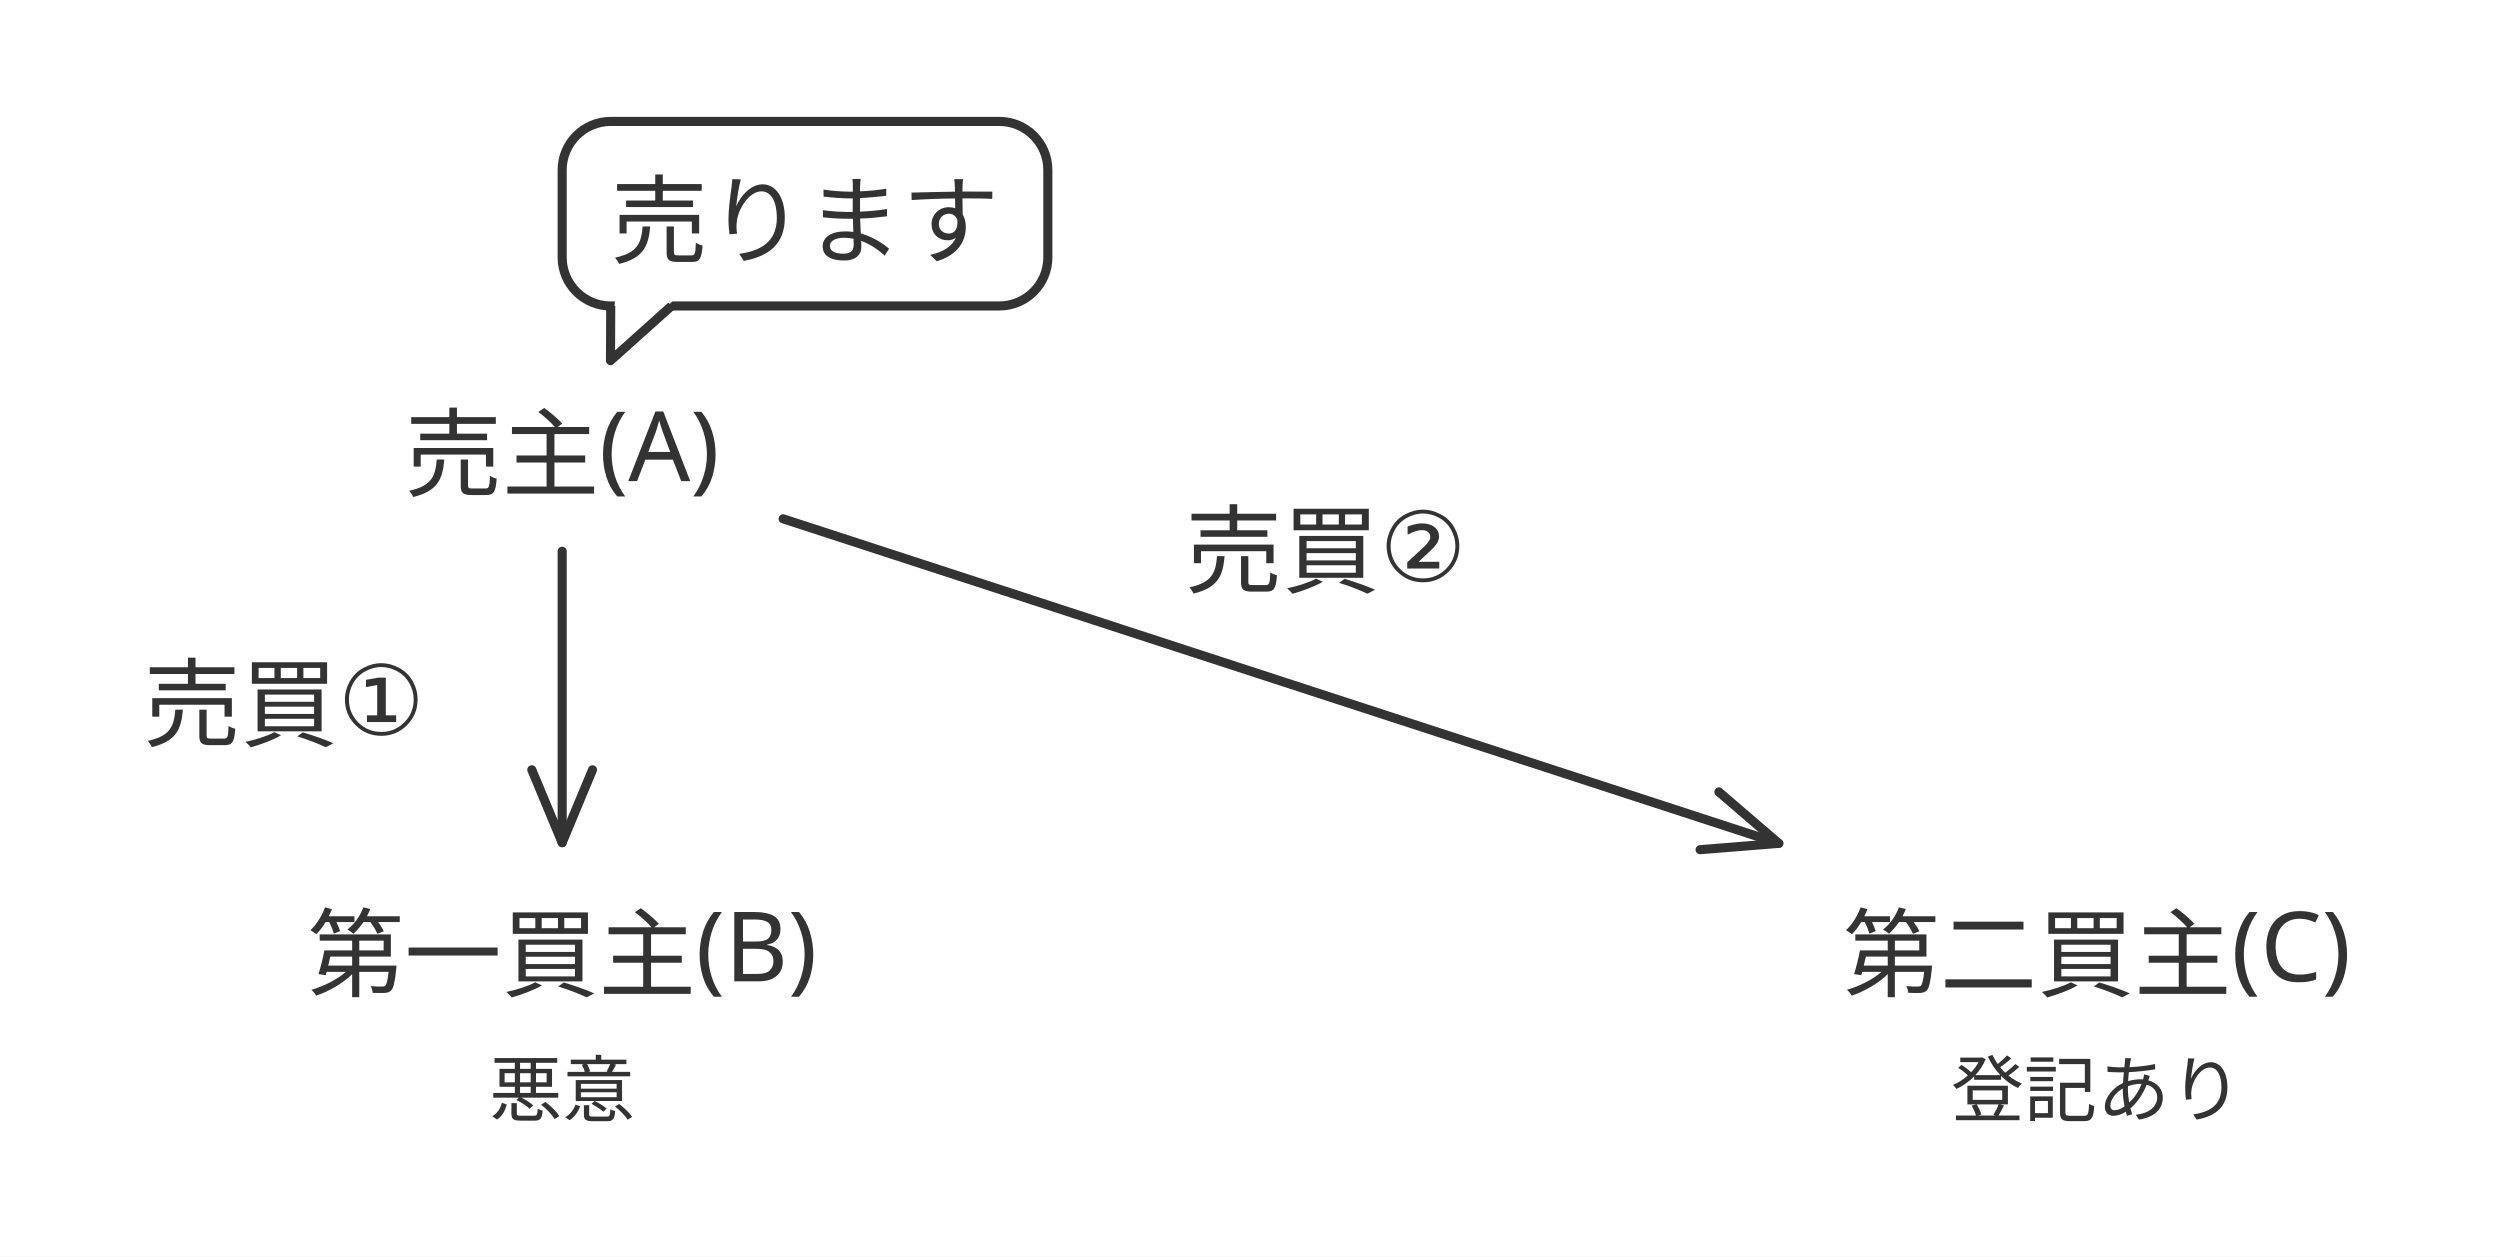
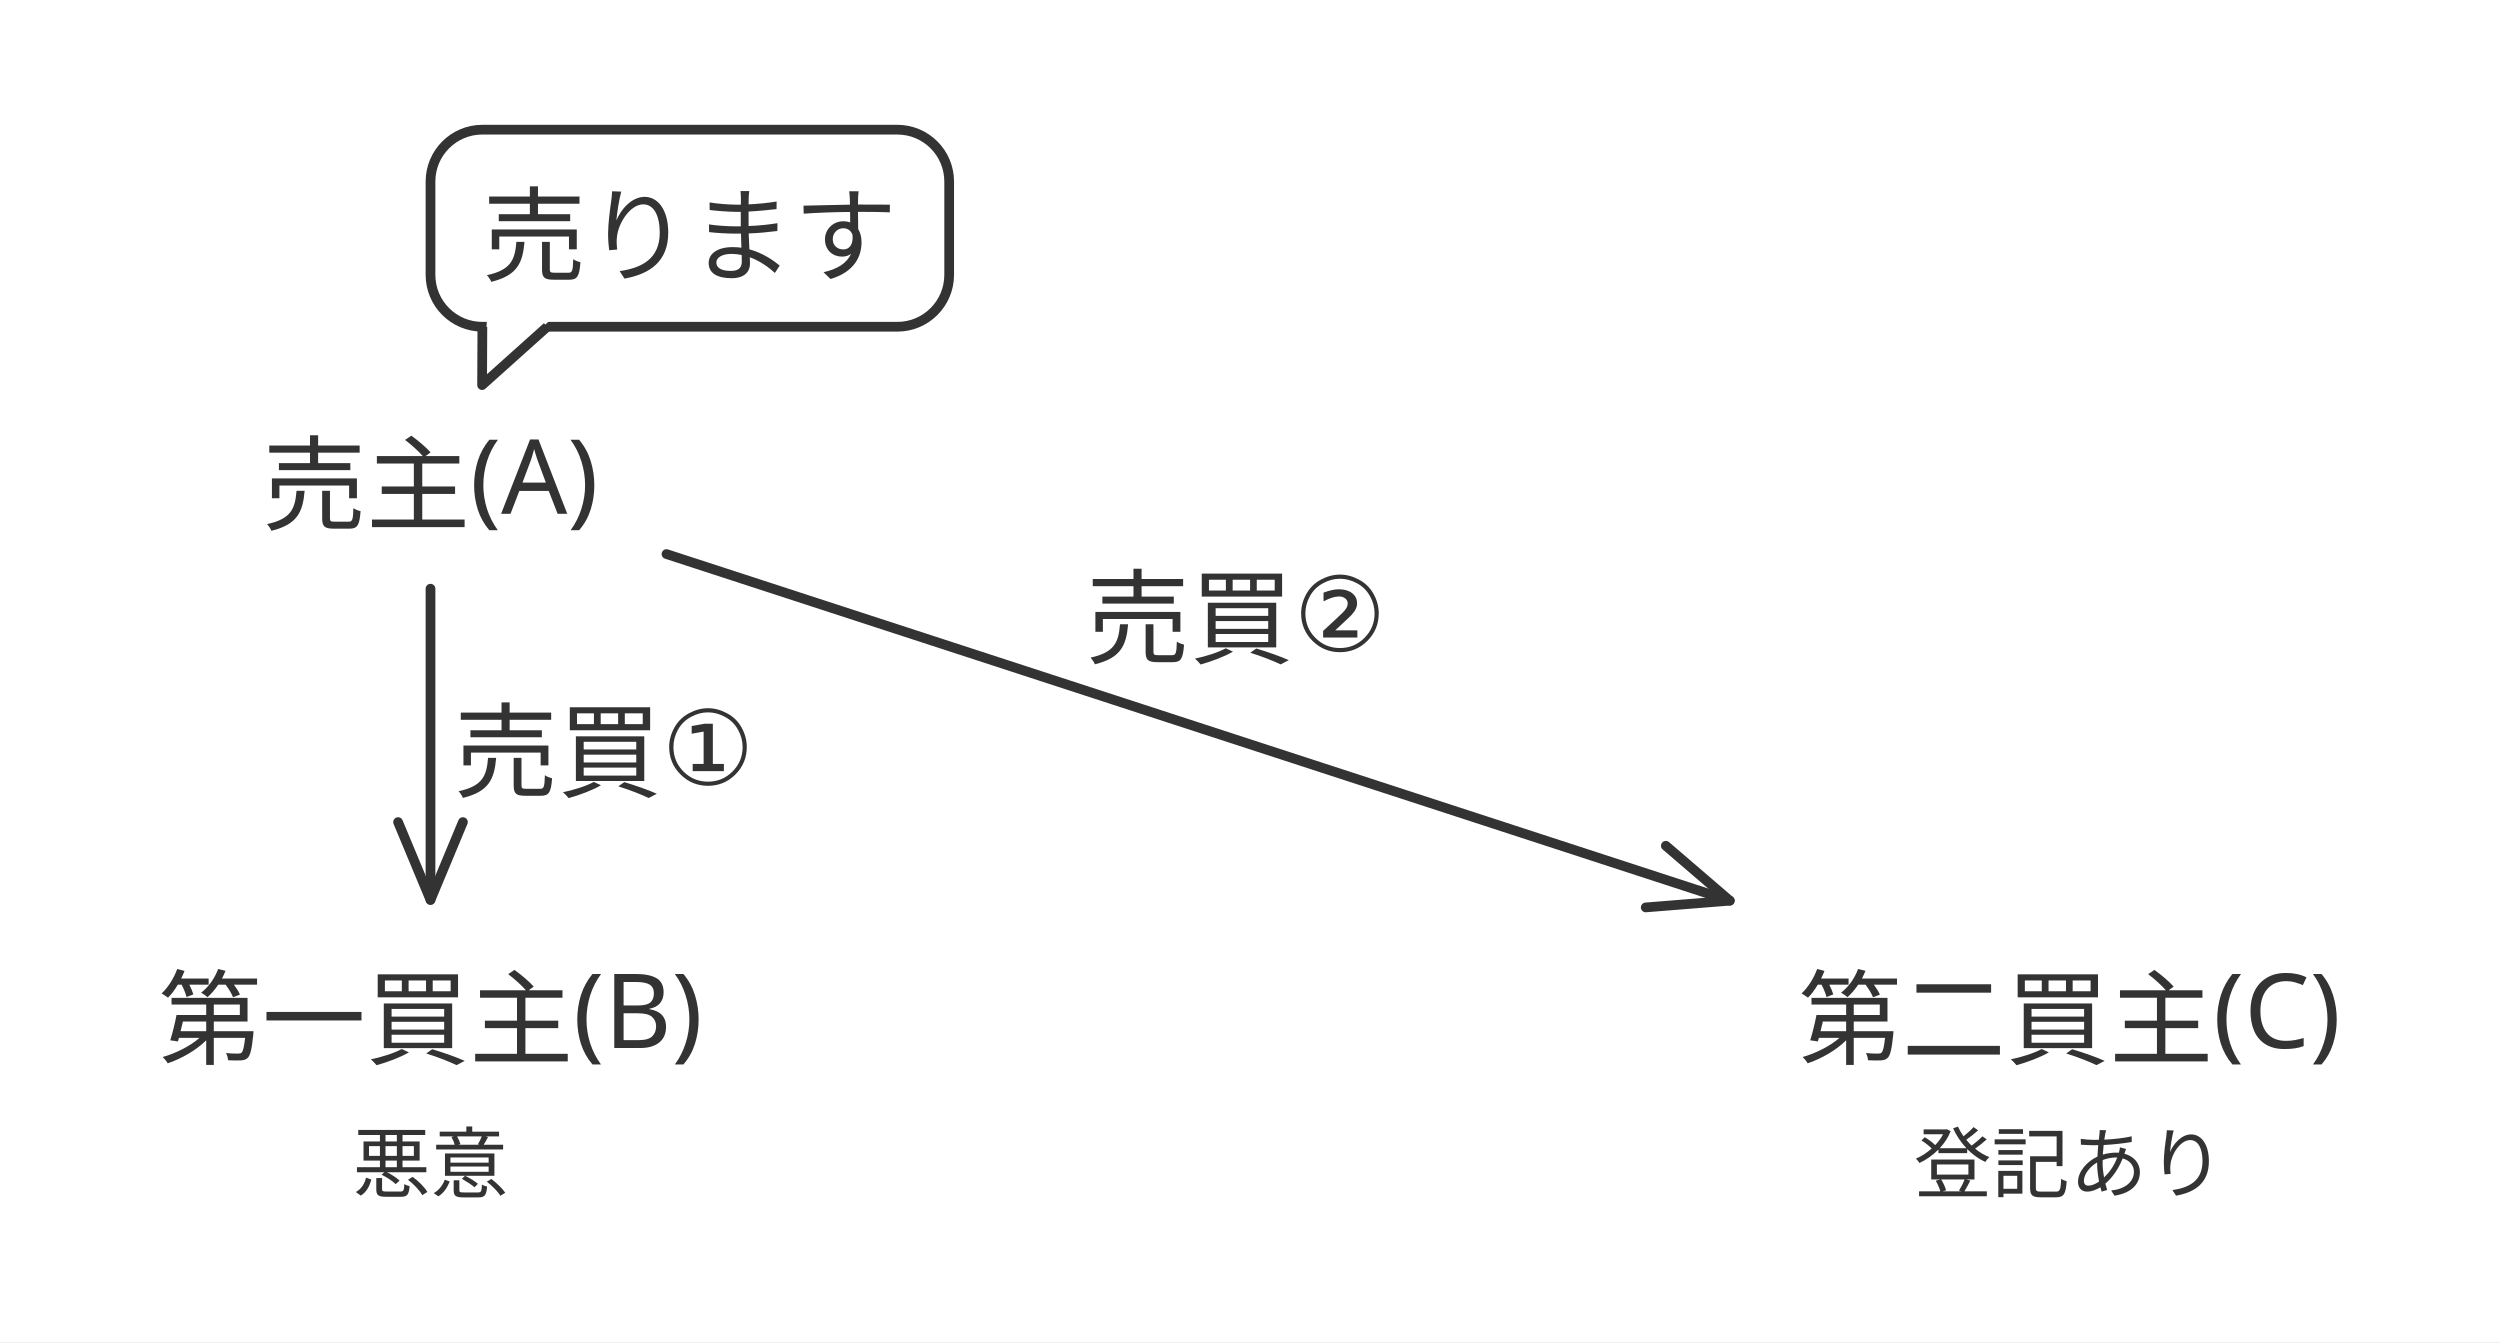
- <svg xmlns="http://www.w3.org/2000/svg" width="411.8" height="207" viewBox="0 0 411.8 207" font-family="&quot;Hiragino Sans&quot;, &quot;Yu Gothic&quot;, &quot;Noto Sans JP&quot;, sans-serif" font-size="16" fill="#333333">
+ <svg xmlns="http://www.w3.org/2000/svg" width="385.6" height="207" viewBox="0 0 385.6 207" font-family="&quot;Hiragino Sans&quot;, &quot;Yu Gothic&quot;, &quot;Noto Sans JP&quot;, sans-serif" font-size="16" fill="#333333">
  <rect width="100%" height="100%" fill="#ffffff" />
  <g data-line="0">
-     <line x1="92.6" y1="90.8" x2="92.6" y2="138.8" stroke="#333333" stroke-width="1.5" stroke-linecap="round" />
-     <polyline points="87.6,126.8 92.6,138.8 97.6,126.8" fill="none" stroke="#333333" stroke-width="1.5" stroke-linecap="round" stroke-linejoin="round" />
-     <rect x="20" y="101.6" width="53.6" height="26.4" rx="3" fill="#ffffff" />
+     <line x1="66.4" y1="90.8" x2="66.4" y2="138.8" stroke="#333333" stroke-width="1.5" stroke-linecap="round" />
+     <polyline points="61.4,126.8 66.4,138.8 71.4,126.8" fill="none" stroke="#333333" stroke-width="1.5" stroke-linecap="round" stroke-linejoin="round" />
+     <rect x="69.4" y="105.8" width="47.6" height="18" rx="3" fill="#ffffff" />
    <text text-anchor="middle" dominant-baseline="central">
-       <tspan x="46.8" y="114.8">売買①</tspan>
+       <tspan x="93.2" y="114.8">売買①</tspan>
    </text>
  </g>
  <g data-line="1">
-     <line x1="129" y1="85.46" x2="293" y2="138.92" stroke="#333333" stroke-width="1.5" stroke-linecap="round" />
-     <polyline points="280.04,139.96 293,138.92 283.14,130.45" fill="none" stroke="#333333" stroke-width="1.5" stroke-linecap="round" stroke-linejoin="round" />
-     <rect x="191.59" y="76.31" width="53.6" height="26.4" rx="3" fill="#ffffff" />
+     <line x1="102.8" y1="85.46" x2="266.8" y2="138.92" stroke="#333333" stroke-width="1.5" stroke-linecap="round" />
+     <polyline points="253.84,139.96 266.8,138.92 256.94,130.45" fill="none" stroke="#333333" stroke-width="1.5" stroke-linecap="round" stroke-linejoin="round" />
+     <rect x="166.87" y="85.19" width="47.6" height="18" rx="3" fill="#ffffff" />
    <text text-anchor="middle" dominant-baseline="central">
-       <tspan x="218.39" y="89.51">売買②</tspan>
+       <tspan x="190.67" y="94.19">売買②</tspan>
    </text>
  </g>
  <g data-id="a">
    <text text-anchor="middle" dominant-baseline="central">
-       <tspan x="92.6" y="73.6">売主(A)</tspan>
+       <tspan x="66.4" y="73.6">売主(A)</tspan>
    </text>
  </g>
  <g data-id="b">
    <text text-anchor="middle" dominant-baseline="central">
-       <tspan x="92.6" y="156">第一買主(B)</tspan>
+       <tspan x="66.4" y="156">第一買主(B)</tspan>
    </text>
  </g>
  <g data-id="c">
    <text text-anchor="middle" dominant-baseline="central">
-       <tspan x="345.4" y="156">第二買主(C)</tspan>
+       <tspan x="319.2" y="156">第二買主(C)</tspan>
    </text>
  </g>
  <g data-annotation="0" data-target="a">
-     <rect x="92.6" y="20" width="80" height="30.4" rx="8" fill="#ffffff" stroke="#333333" stroke-width="1.5" />
-     <polygon points="101.33,49.09 100.56,59.4 111.33,49.09" fill="#ffffff" />
-     <polyline points="100.6,50.4 100.56,59.4 110.6,50.4" fill="none" stroke="#333333" stroke-width="1.5" stroke-linejoin="round" />
+     <rect x="66.4" y="20" width="80" height="30.4" rx="8" fill="#ffffff" stroke="#333333" stroke-width="1.5" />
+     <polygon points="75.13,49.09 74.36,59.4 85.13,49.09" fill="#ffffff" />
+     <polyline points="74.4,50.4 74.36,59.4 84.4,50.4" fill="none" stroke="#333333" stroke-width="1.5" stroke-linejoin="round" />
    <text text-anchor="middle" dominant-baseline="central">
-       <tspan x="132.6" y="35.2">売ります</tspan>
+       <tspan x="106.4" y="35.2">売ります</tspan>
    </text>
  </g>
  <g data-annotation="1" data-target="b">
    <text text-anchor="middle" dominant-baseline="central" font-size="12">
-       <tspan x="92.6" y="178.6">悪意</tspan>
+       <tspan x="66.4" y="178.6">悪意</tspan>
    </text>
  </g>
  <g data-annotation="2" data-target="c">
    <text text-anchor="middle" dominant-baseline="central" font-size="12">
-       <tspan x="345.4" y="178.6">登記あり</tspan>
+       <tspan x="319.2" y="178.6">登記あり</tspan>
    </text>
  </g>
</svg>
